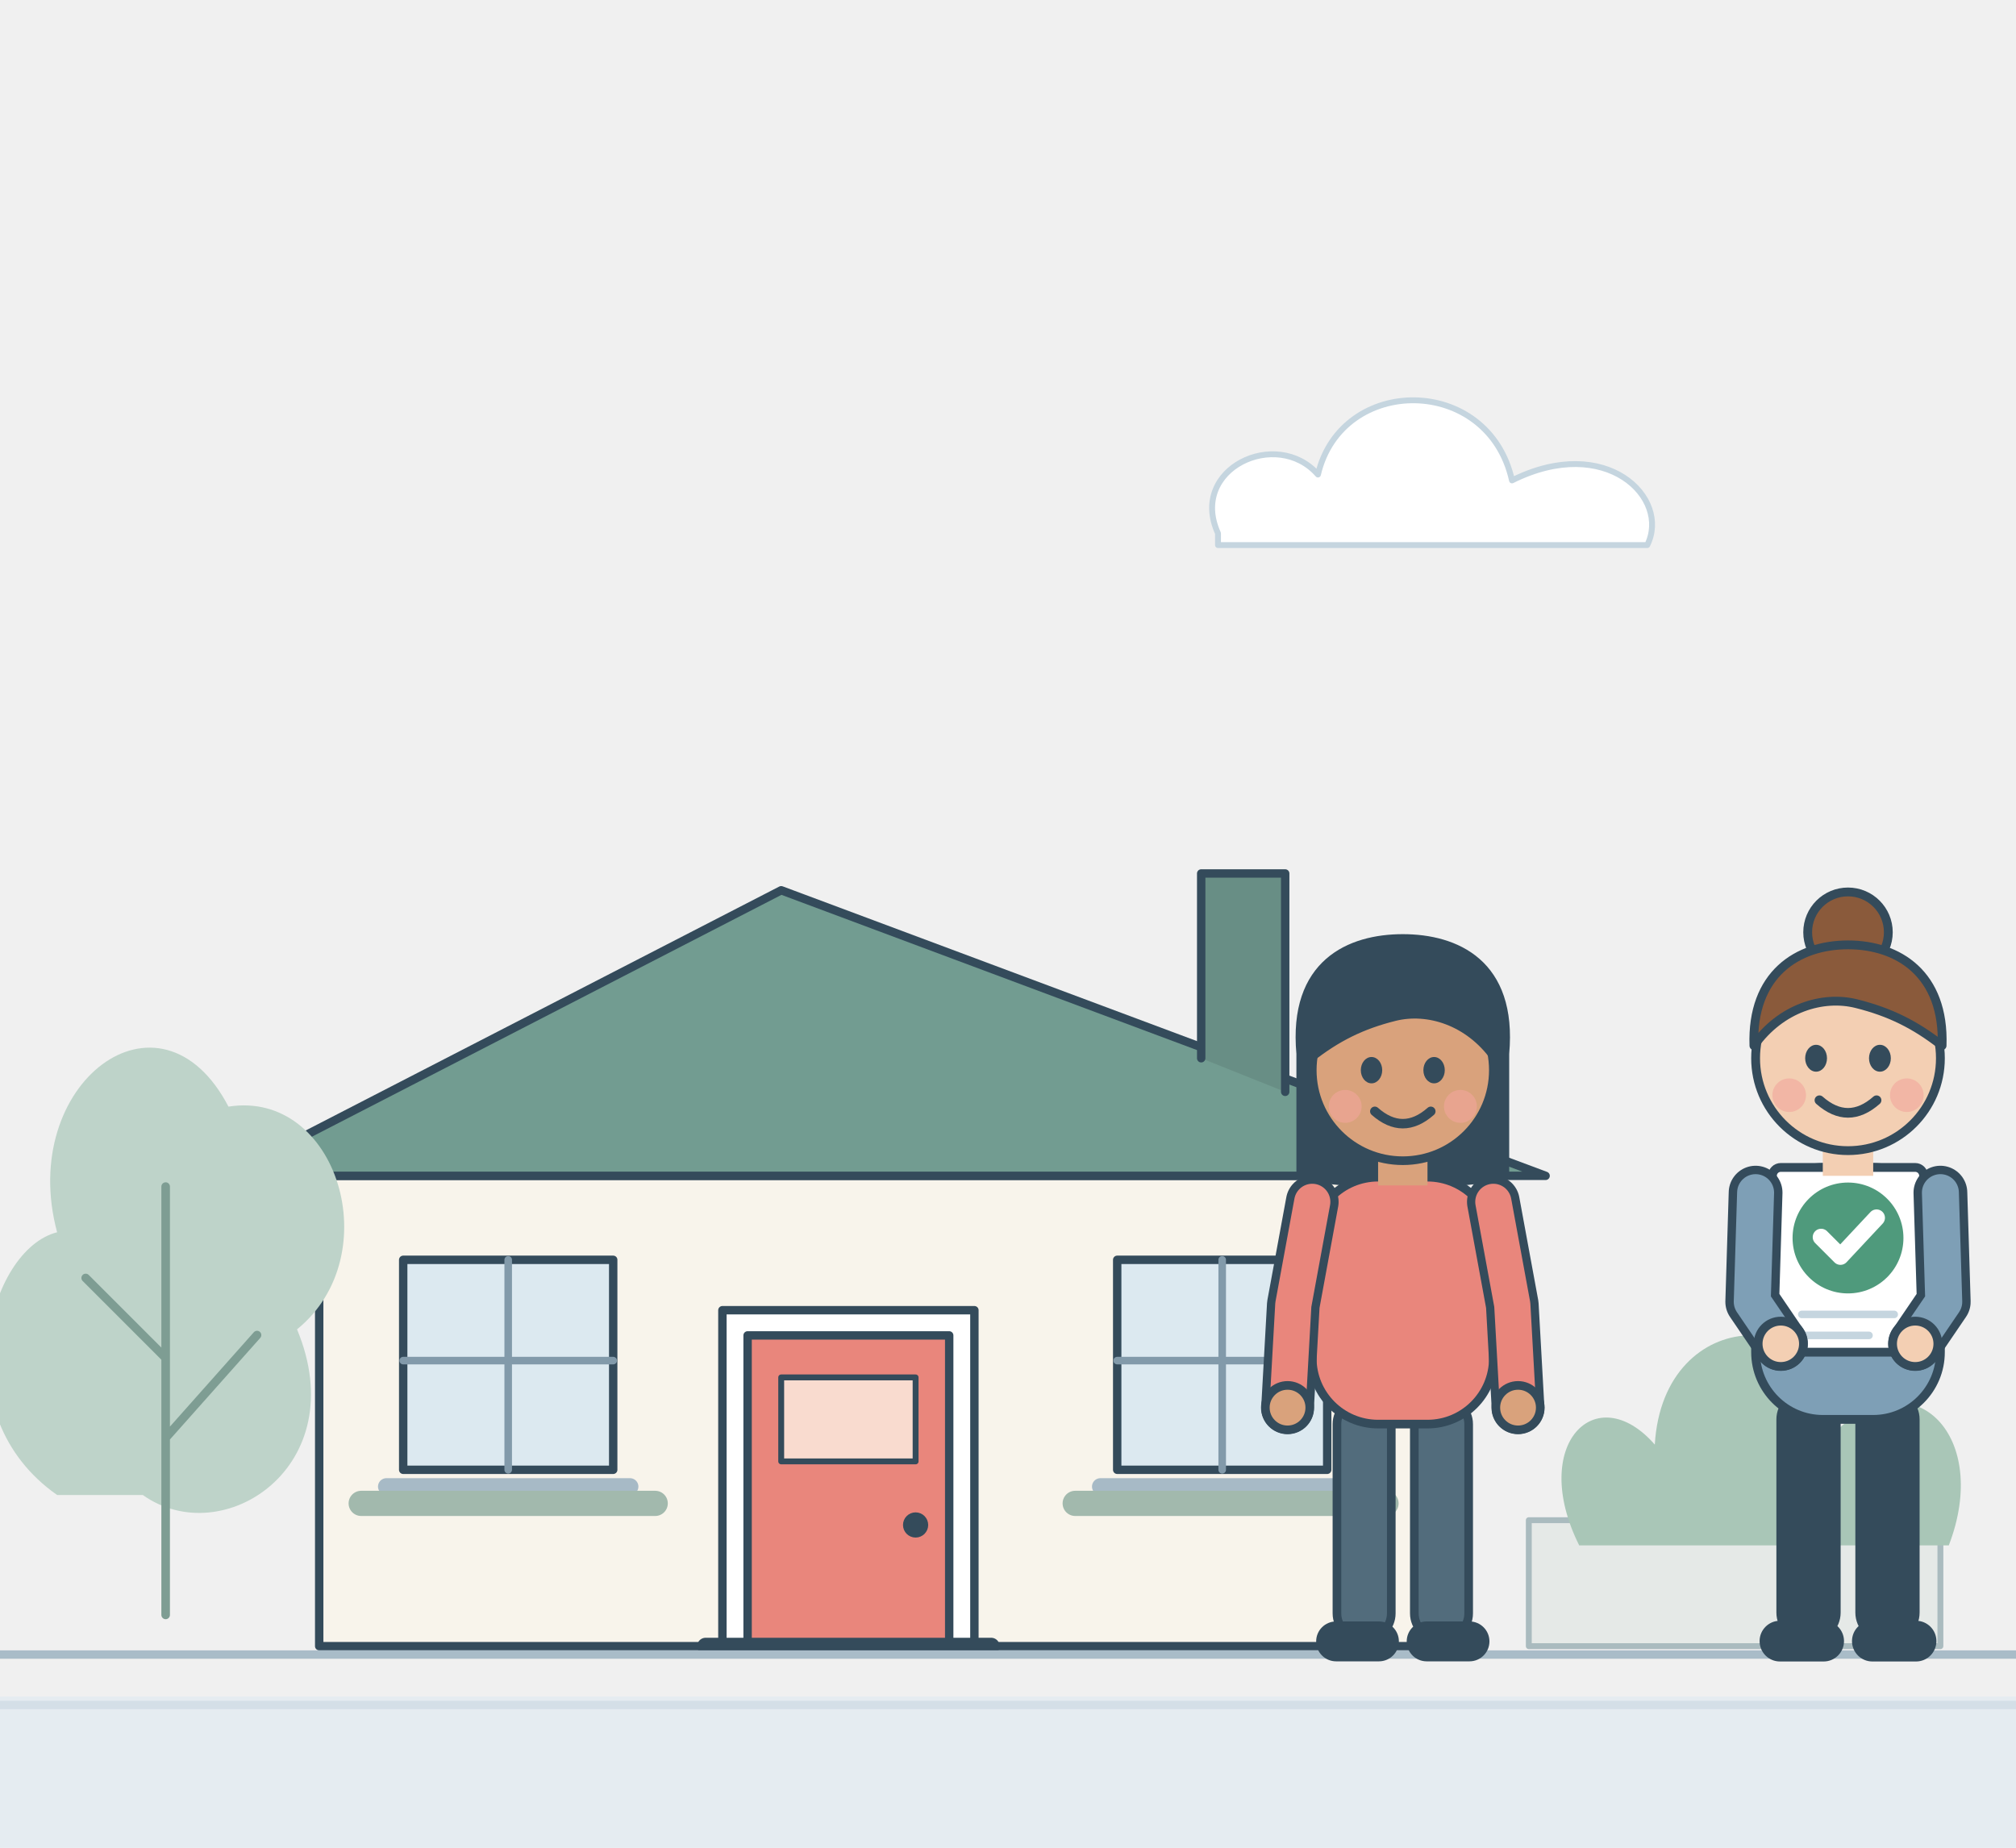
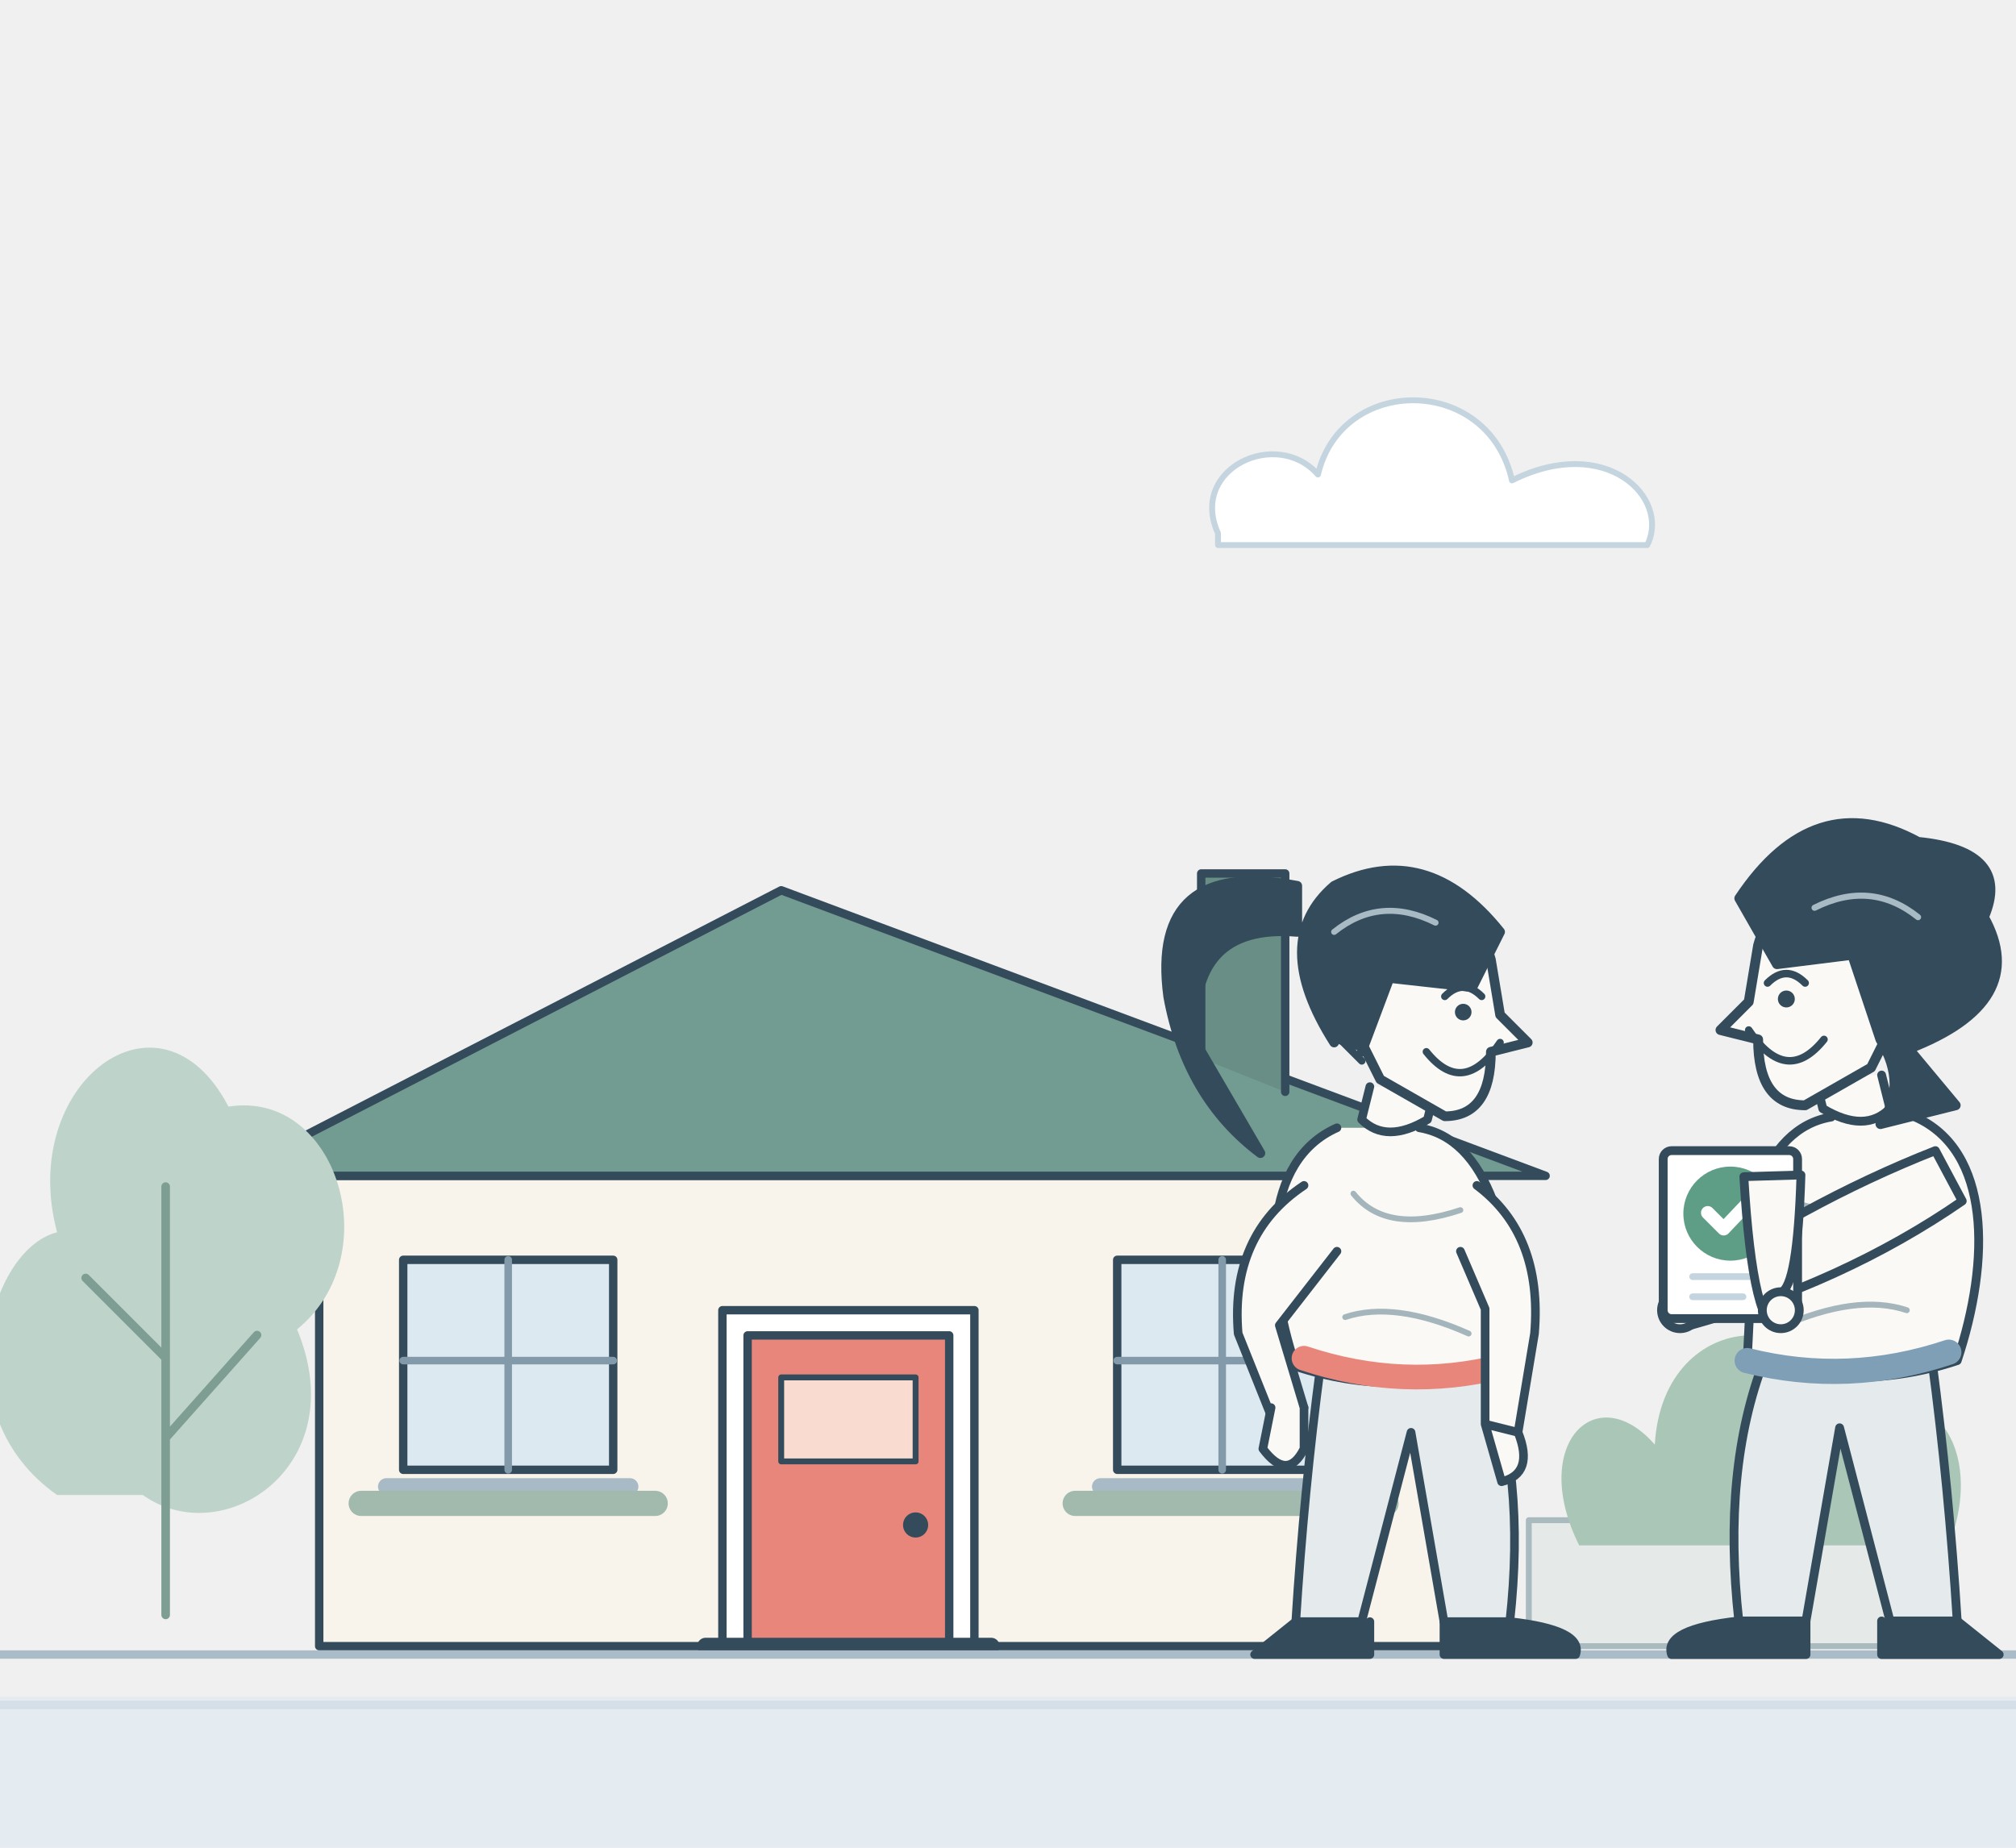
<svg xmlns="http://www.w3.org/2000/svg" class="people-scene" aria-hidden="true" focusable="false" viewBox="0 0 240 220" width="240" height="220" fill="none">
  <g stroke="#344b5b" stroke-width="1" stroke-linejoin="round" stroke-linecap="round">
    <g class="cloud-drift">
      <path transform="translate(145 53) scale(0.7)" d="M0 15C-5 4 10-3 17 5 21-12 46-12 50 6 66-2 77 9 73 17H0Z" fill="#fff" stroke="#c5d5df" stroke-width="1" />
    </g>
    <rect x="38" y="140" width="136" height="56" fill="#f8f4eb" />
    <path d="M27 140L93 106 184 140Z" fill="#729c91" />
    <path d="M143 126V104H153V130" fill="#688e85" />
    <rect x="48" y="150" width="25" height="25" fill="#dce9f0" />
    <path d="M60.5 150v25M48 162h25" stroke="#829aaa" stroke-width=".9" />
    <path d="M46 177h29" stroke="#a7bac6" stroke-width="2" />
    <rect x="133" y="150" width="25" height="25" fill="#dce9f0" />
    <path d="M145.5 150v25M133 162h25" stroke="#829aaa" stroke-width=".9" />
    <path d="M131 177h29" stroke="#a7bac6" stroke-width="2" />
    <rect x="86" y="156" width="30" height="40" fill="#fff" />
    <rect x="89" y="159" width="24" height="37" fill="#e9867c" />
    <path d="M93 164h16v10h-16z" fill="#f9dbcf" stroke-width=".7" />
    <circle cx="109" cy="181.57" r="1" fill="#344b5b" />
    <path d="M84 196h34" stroke-width="2" />
    <path d="M43 179H78M128 179H165" stroke="#a2b9ad" stroke-width="3" />
    <g transform="translate(17 178) scale(0.68)">
      <path d="M-15 0C-35-14-27-43-15-46C-22-72 3-91 15-68C34-71 43-42 27-29C37-5 14 10 0 0Z" fill="#bed3c9" stroke="none" />
      <path d="M4 21V-54M4-24L-10-38M4-10L20-28" stroke="#7e9d93" stroke-width="1.5" />
    </g>
    <path d="M182 181h49v15h-49z" fill="#e5e9e7" stroke="#aabbbf" stroke-width=".7" />
    <path d="M188 184c-6-12 2-20 9-12 1-17 21-17 22-2 9-8 18 1 13 14Z" fill="#a9c6b7" stroke="none" />
    <path d="M0 197H240" stroke="#a9bcc8" stroke-width="1" />
    <path d="M0 202H240V220H0Z" fill="#e5ecf1" stroke="none" />
    <path d="M0 203H240" stroke="#d4dfe7" stroke-width="1" />
    <g stroke="#344b5b" stroke-width="1" stroke-linecap="round" stroke-linejoin="round">
-       <g class="pfig" data-act="talk" data-flip="0" transform="translate(167 197) scale(0.98 0.98)" style="--phase:-3s">
-         <g stroke="#344b5b" stroke-width="1.05" stroke-linecap="round" stroke-linejoin="round">
-           <rect x="-8" y="-31" width="6.6" height="29" rx="3" fill="#526c7c" />
-           <rect x="1.4" y="-31" width="6.6" height="29" rx="3" fill="#526c7c" />
-           <rect x="-10" y="-3.5" width="9" height="3.8" rx="1.9" fill="#344b5b" />
-           <rect x="1" y="-3.5" width="9" height="3.8" rx="1.9" fill="#344b5b" />
-           <path d="M-12.4-73C-13.4-84-6.4-87 0-87S13.4-84 12.4-73V-58.5Q6-56.5 0-58.5-6-56.5-12.4-58.5Z" fill="#344b5b" />
-           <rect x="-11" y="-58" width="22" height="30" rx="8" fill="#e9867c" />
-           <path class="aL" d="M-11 -55L-13.3 -42.5L-14 -30" fill="none" stroke="#344b5b" stroke-width="6.4" />
-           <path class="aL" d="M-11 -55L-13.3 -42.5L-14 -30" fill="none" stroke="#e9867c" stroke-width="4.4" />
-           <circle class="hL" cx="-14" cy="-30" r="2.7" fill="#d9a27c" />
-           <path class="aR" d="M11 -55L13.3 -42.5L14 -30" fill="none" stroke="#344b5b" stroke-width="6.4" />
-           <path class="aR" d="M11 -55L13.3 -42.5L14 -30" fill="none" stroke="#e9867c" stroke-width="4.4" />
-           <circle class="hR" cx="14" cy="-30" r="2.7" fill="#d9a27c" />
-           <rect x="-3" y="-62" width="6" height="5" fill="#d9a27c" stroke="none" />
-           <circle cx="0" cy="-71" r="11" fill="#d9a27c" />
-           <path d="M-11.2-72.5C-11.5-81-6-84.5 0-84.5S11.5-81 11.2-72.5C8-77 3-78.5-1-77.5-5-76.5-8-75-11.2-72.5Z" fill="#344b5b" />
-           <ellipse class="eye" cx="-3.8" cy="-71" rx="1.3" ry="1.6" fill="#344b5b" stroke="none" />
-           <ellipse class="eye" cx="3.8" cy="-71" rx="1.3" ry="1.6" fill="#344b5b" stroke="none" />
-           <path d="M-3.4-66Q0-63 3.4-66" fill="none" stroke-width="1.15" />
-           <circle cx="-7" cy="-66.6" r="2" fill="#f2a59b" opacity=".6" stroke="none" />
-           <circle cx="7" cy="-66.6" r="2" fill="#f2a59b" opacity=".6" stroke="none" />
+       <g class="neighbour" transform="translate(167 197) scale(0.98 0.98)" style="--phase:-3s">
+         <g class="neighbour-body" stroke="#344b5b" stroke-width="1.05" stroke-linecap="round" stroke-linejoin="round" fill="none">
+           <path d="M-10-35Q-12-20-13-4H-5L1-27 5-4H13Q15-22 10-35" fill="#e5ebed" />
+           <path d="M-13-4L-18 0H-4V-4M5-4V0H21Q22-3 13-4" fill="#344b5b" />
+           <path d="M-8-64C-17-60-17-47-13-35Q-1-31 12-35L11-55Q8-63 2-64" fill="#faf9f5" />
+           <path d="M-12-57Q-21-51-20-39L-16-29Q-13-27-12-30L-15-40-8-49" fill="#faf9f5" />
+           <path d="M-16-30L-17-25Q-14-21-12-25L-12-30" fill="#faf9f5" />
+           <path d="M-6-56Q-2-51 7-54M-7-41Q-1-43 8-39" stroke="#a4b5bc" stroke-width=".7" />
+           <path d="M-12-36Q0-32 12-35" stroke="#e9867c" stroke-width="3" />
+           <g class="neighbour-arm gesturing" fill="#faf9f5">
+             <path d="M9-57Q17-51 16-39L14-27 10-28 10-42 7-49M14-27Q16-22 12-21L10-28" />
+           </g>
+           <path d="M-4-69L-5-65Q-2-62 3-65L4-69" fill="#faf9f5" />
+           <g class="neighbour-head">
+             <g transform="translate(-.5 13) scale(1.12)">
+               <path d="M-8-86C-10-95 7-98 10-87L11-81 14-78 10-77Q10-70 5-70L-2-74-5-80" fill="#faf9f5" />
+               <path d="M-7-78Q-14-89-7-95 3-100 11-90L8-84-1-85-4-77M-11-90Q-23-91-22-78L-15-66Q-23-72-25-83-27-98-11-95Z" fill="#344b5b" />
+               <path d="M-7-90Q-2-94 4-91" fill="none" stroke="#a8bbc4" stroke-width=".65" />
+               <path d="M-3-81Q-8-85-7-79L-4-76M5-83Q7-85 9-83M3-77Q7-72 11-78" stroke-width=".8" />
+               <circle cx="7" cy="-81.3" r=".9" fill="#344b5b" stroke="none" />
+             </g>
+           </g>
        </g>
      </g>
-       <g class="pfig" data-act="form" data-flip="1" transform="translate(220 197) scale(-1 1)" style="--phase:-1s">
-         <g stroke="#344b5b" stroke-width="1.05" stroke-linecap="round" stroke-linejoin="round">
-           <rect x="-8" y="-31" width="6.6" height="29" rx="3" fill="#344b5b" />
-           <rect x="1.4" y="-31" width="6.6" height="29" rx="3" fill="#344b5b" />
-           <rect x="-10" y="-3.5" width="9" height="3.8" rx="1.9" fill="#344b5b" />
-           <rect x="1" y="-3.5" width="9" height="3.8" rx="1.9" fill="#344b5b" />
-           <circle cx="0" cy="-86" r="4.8" fill="#8a5a3b" />
-           <rect x="-11" y="-58" width="22" height="30" rx="8" fill="#7e9fb6" />
-           <g class="p-form" transform="translate(0 -47) scale(-1 1)">
-             <rect x="-9" y="-11" width="18" height="22" rx="1" fill="#fff" />
-             <circle cx="0" cy="-2.6" r="6.6" fill="#4f9a7c" stroke="none" />
-             <path d="M-3.2-2.7l2.3 2.3 4.3-4.6" fill="none" stroke="#fff" stroke-width="2" />
-             <path d="M-5.5 6.5h11M-5.5 9h8" stroke="#c5d5df" stroke-width=".9" />
+       <g class="neighbour" transform="translate(220 197) scale(-1 1)" style="--phase:-1s">
+         <g class="neighbour-body" stroke="#344b5b" stroke-width="1.05" stroke-linecap="round" stroke-linejoin="round" fill="none">
+           <path d="M-10-35Q-12-20-13-4H-5L1-27 5-4H13Q15-22 10-35" fill="#e5ebed" />
+           <path d="M-13-4L-18 0H-4V-4M5-4V0H21Q22-3 13-4" fill="#344b5b" />
+           <path d="M-8-64C-17-60-17-47-13-35Q-1-31 12-35L11-55Q8-63 2-64" fill="#faf9f5" />
+           <path d="M-6-56Q-2-51 7-54M-7-41Q-1-43 8-39" stroke="#a4b5bc" stroke-width=".7" />
+           <path d="M-12-36Q0-32 12-35" stroke="#7e9fb6" stroke-width="3" />
+           <g class="act" data-act="form">
+             <path class="far" d="M-13.6 -54Q0.6 -44.2 19.1 -39.1L20.9 -42.9Q5.4 -53.8 -10.4 -60Z" fill="#faf9f5" />
+             <circle class="far-h" cx="20" cy="-41" r="2.2" fill="#faf9f5" />
+             <g class="form" transform="translate(14 -50) rotate(0) scale(-1 1)">
+               <rect x="-8" y="-10" width="16" height="20" rx="1" fill="#fff" />
+               <circle cx="0" cy="-2.5" r="5.6" fill="#5f9e86" stroke="none" />
+               <path d="M-2.7-2.6l1.9 1.9 3.7-3.9" fill="none" stroke="#fff" stroke-width="1.6" />
+               <path d="M-4.5 5h9M-4.5 7.4h6" stroke="#c5d5df" stroke-width=".8" />
+             </g>
+             <path class="near" d="M5.6 -57.1Q6 -43.8 8 -43.1L8 -38.9Q11.3 -38.2 12.4 -56.9Z" fill="#faf9f5" />
+             <circle class="near-h" cx="8" cy="-41" r="2.2" fill="#faf9f5" />
          </g>
-           <path class="aL" d="M-11 -55L-11.4 -42L-8 -37" fill="none" stroke="#344b5b" stroke-width="6.4" />
-           <path class="aL" d="M-11 -55L-11.4 -42L-8 -37" fill="none" stroke="#7e9fb6" stroke-width="4.4" />
-           <circle class="hL" cx="-8" cy="-37" r="2.7" fill="#f3cfb3" />
-           <path class="aR" d="M11 -55L11.4 -42L8 -37" fill="none" stroke="#344b5b" stroke-width="6.4" />
-           <path class="aR" d="M11 -55L11.4 -42L8 -37" fill="none" stroke="#7e9fb6" stroke-width="4.4" />
-           <circle class="hR" cx="8" cy="-37" r="2.7" fill="#f3cfb3" />
-           <rect x="-3" y="-62" width="6" height="5" fill="#f3cfb3" stroke="none" />
-           <circle cx="0" cy="-71" r="11" fill="#f3cfb3" />
-           <path d="M-11.2-72.5C-11.5-81-6-84.5 0-84.5S11.5-81 11.2-72.5C8-77 3-78.5-1-77.5-5-76.5-8-75-11.2-72.5Z" fill="#8a5a3b" />
-           <ellipse class="eye" cx="-3.8" cy="-71" rx="1.3" ry="1.6" fill="#344b5b" stroke="none" />
-           <ellipse class="eye" cx="3.8" cy="-71" rx="1.3" ry="1.6" fill="#344b5b" stroke="none" />
-           <path d="M-3.4-66Q0-63 3.4-66" fill="none" stroke-width="1.15" />
-           <circle cx="-7" cy="-66.6" r="2" fill="#f2a59b" opacity=".6" stroke="none" />
-           <circle cx="7" cy="-66.6" r="2" fill="#f2a59b" opacity=".6" stroke="none" />
+           <path d="M-4-69L-5-65Q-2-62 3-65L4-69" fill="#faf9f5" />
+           <g class="neighbour-head">
+             <g transform="translate(-.5 13) scale(1.12)">
+               <path d="M-8-86C-10-95 7-98 10-87L11-81 14-78 10-77Q10-70 5-70L-2-74-5-80" fill="#faf9f5" />
+               <path d="M-6-76Q-19-81-14-90-17-97-7-98 4-104 12-92L8-85 0-86-3-77Q-6-72-3-68L-11-70Z" fill="#344b5b" />
+               <path d="M-7-90Q-2-94 4-91" fill="none" stroke="#a8bbc4" stroke-width=".65" />
+               <path d="M-3-81Q-8-85-7-79L-4-76M5-83Q7-85 9-83M3-77Q7-72 11-78" stroke-width=".8" />
+               <circle cx="7" cy="-81.3" r=".9" fill="#344b5b" stroke="none" />
+             </g>
+           </g>
        </g>
      </g>
    </g>
  </g>
</svg>
